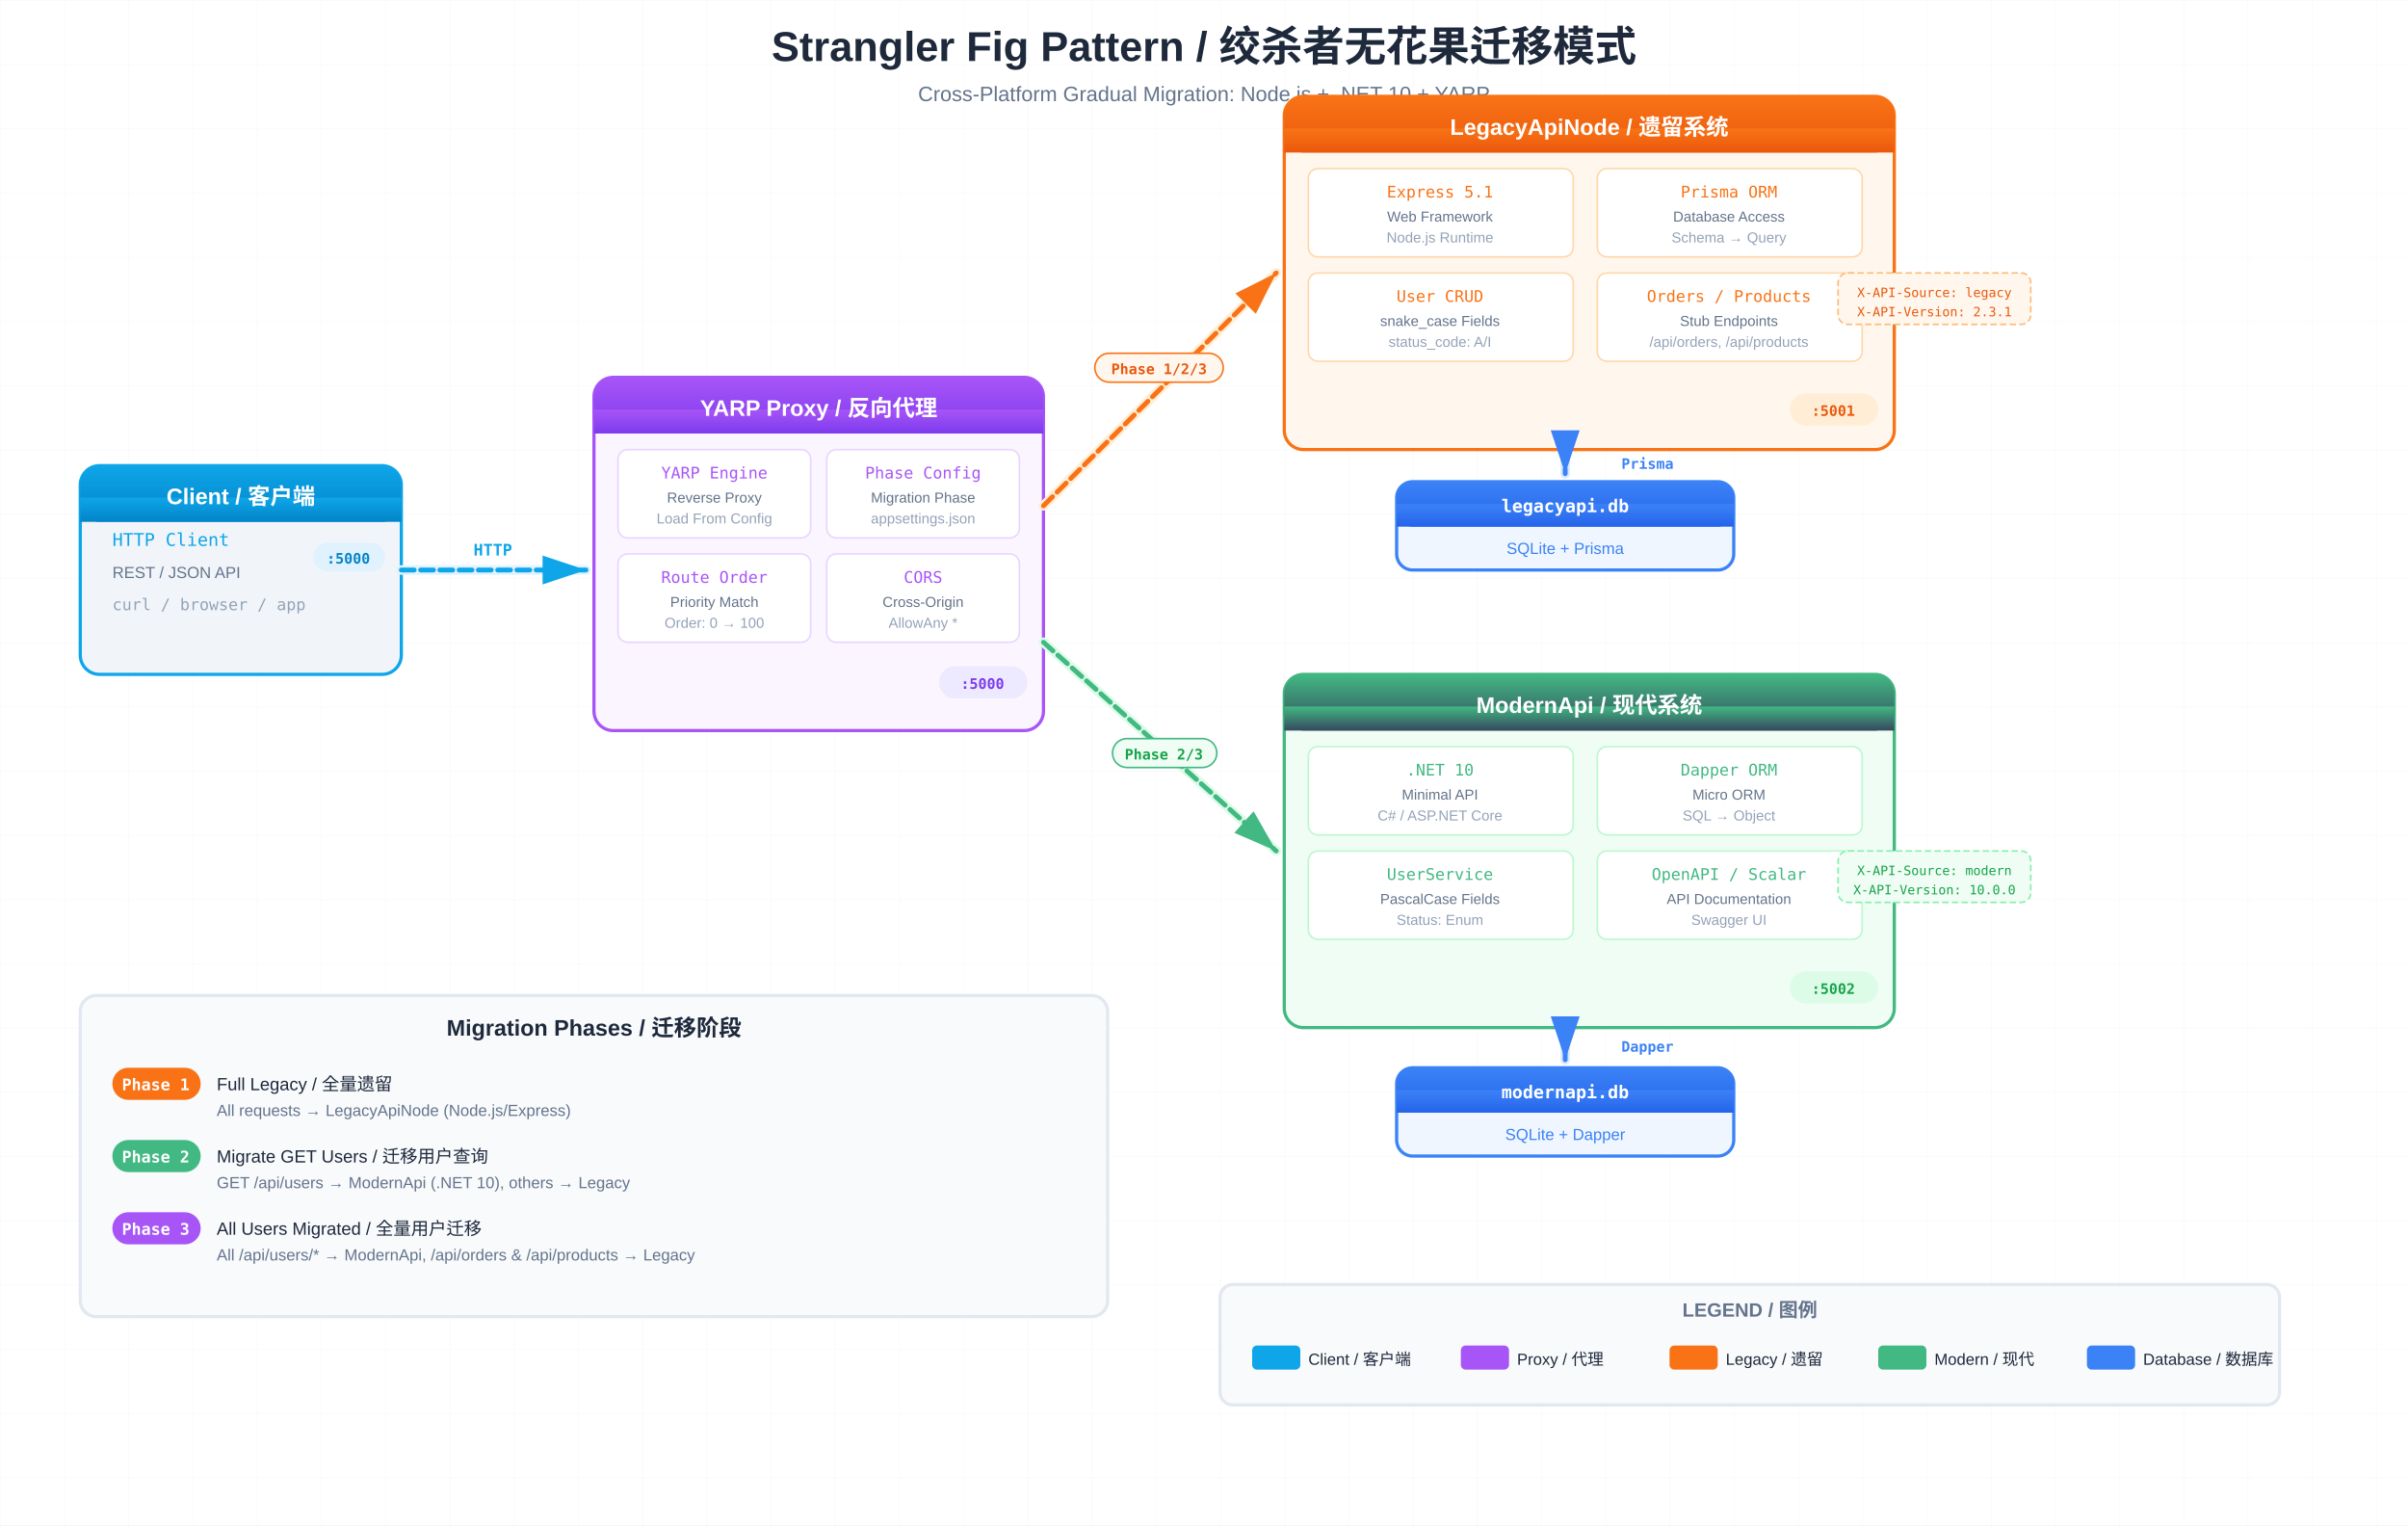
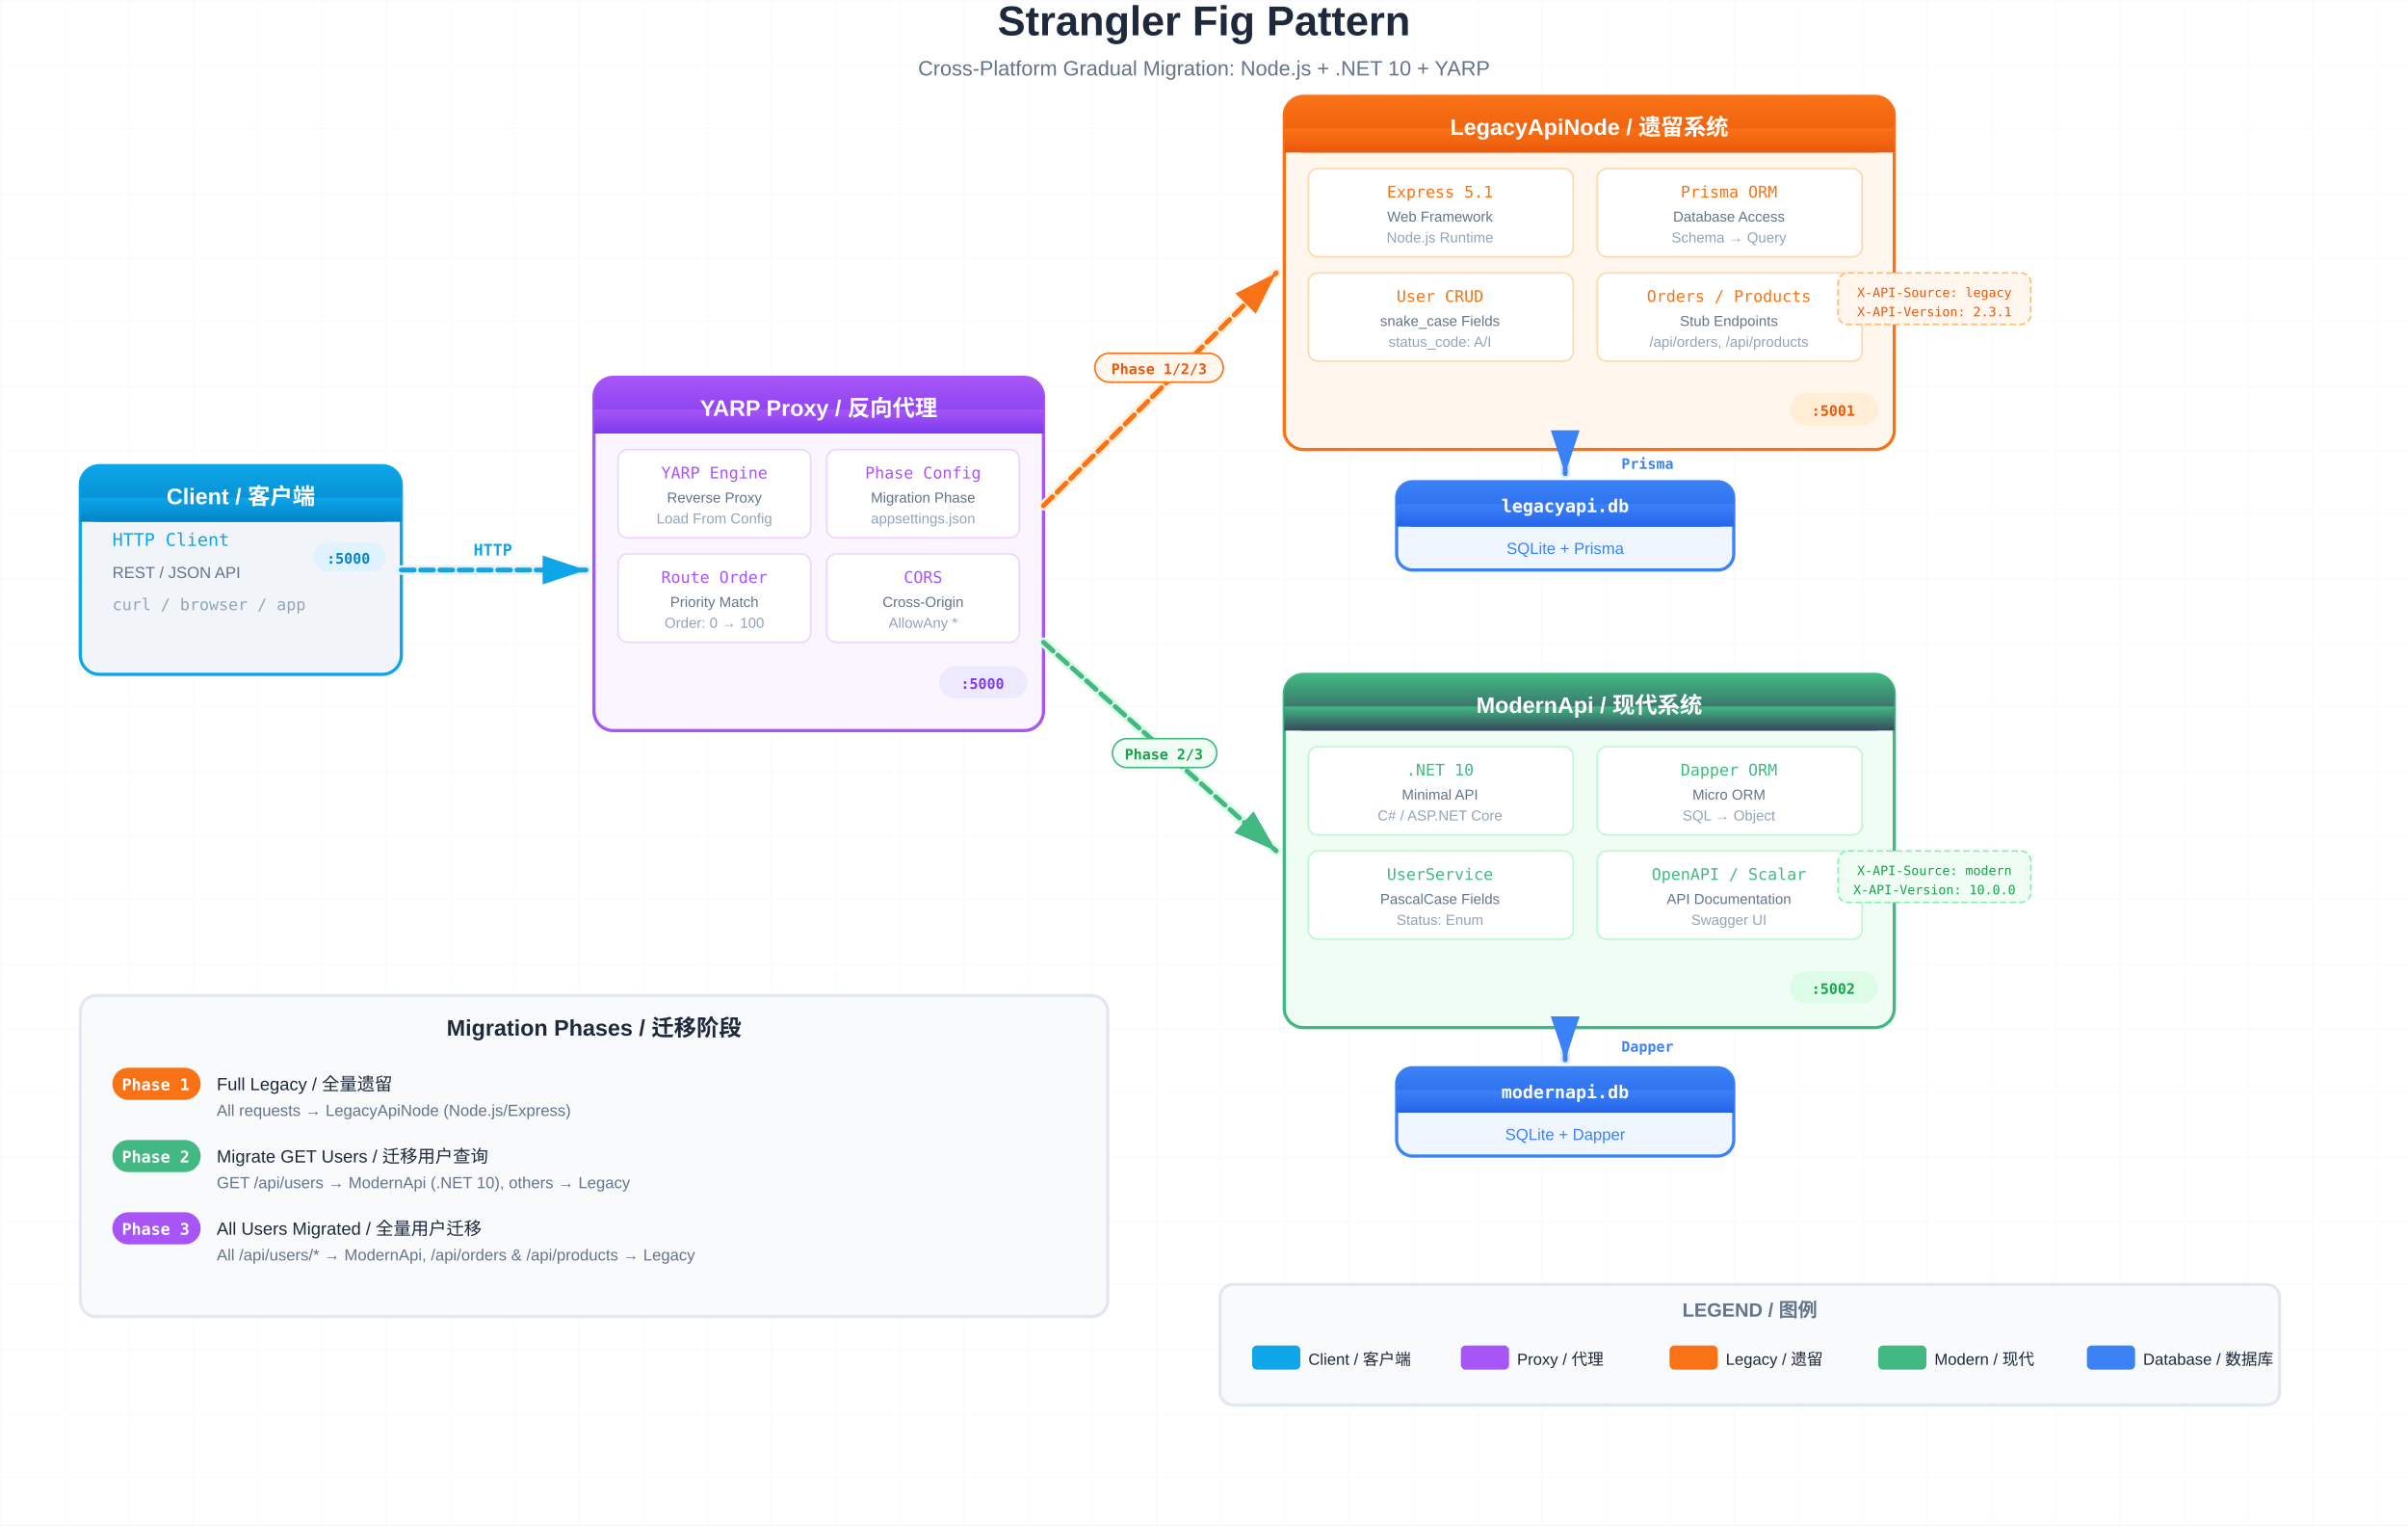
<svg xmlns="http://www.w3.org/2000/svg" viewBox="0 0 1500 950" width="1500" height="950">
  <defs>
    <linearGradient id="skyGradient" x1="0%" y1="0%" x2="0%" y2="100%">
      <stop offset="0%" style="stop-color:#0ea5e9;stop-opacity:1" />
      <stop offset="100%" style="stop-color:#0284c7;stop-opacity:1" />
    </linearGradient>
    <linearGradient id="purpleGradient" x1="0%" y1="0%" x2="0%" y2="100%">
      <stop offset="0%" style="stop-color:#a855f7;stop-opacity:1" />
      <stop offset="100%" style="stop-color:#7c3aed;stop-opacity:1" />
    </linearGradient>
    <linearGradient id="orangeGradient" x1="0%" y1="0%" x2="0%" y2="100%">
      <stop offset="0%" style="stop-color:#f97316;stop-opacity:1" />
      <stop offset="100%" style="stop-color:#ea580c;stop-opacity:1" />
    </linearGradient>
    <linearGradient id="tealGradient" x1="0%" y1="0%" x2="0%" y2="100%">
      <stop offset="0%" style="stop-color:#42b883;stop-opacity:1" />
      <stop offset="100%" style="stop-color:#35495e;stop-opacity:1" />
    </linearGradient>
    <linearGradient id="blueGradient" x1="0%" y1="0%" x2="0%" y2="100%">
      <stop offset="0%" style="stop-color:#3b82f6;stop-opacity:1" />
      <stop offset="100%" style="stop-color:#2563eb;stop-opacity:1" />
    </linearGradient>
    <marker id="arrowSky" markerWidth="10" markerHeight="10" refX="9" refY="3" orient="auto" markerUnits="strokeWidth">
      <path d="M0,0 L0,6 L9,3 z" fill="#0ea5e9" />
    </marker>
    <marker id="arrowOrange" markerWidth="10" markerHeight="10" refX="9" refY="3" orient="auto" markerUnits="strokeWidth">
      <path d="M0,0 L0,6 L9,3 z" fill="#f97316" />
    </marker>
    <marker id="arrowTeal" markerWidth="10" markerHeight="10" refX="9" refY="3" orient="auto" markerUnits="strokeWidth">
      <path d="M0,0 L0,6 L9,3 z" fill="#42b883" />
    </marker>
    <marker id="arrowBlue" markerWidth="10" markerHeight="10" refX="9" refY="3" orient="auto" markerUnits="strokeWidth">
      <path d="M0,0 L0,6 L9,3 z" fill="#3b82f6" />
    </marker>
  </defs>
  <style>
    .flow-line-sky { stroke-dasharray: 8, 4; animation: dash-flow-sky 0.5s linear infinite; }
    .flow-line-orange { stroke-dasharray: 8, 4; animation: dash-flow-orange 0.5s linear infinite; }
    .flow-line-teal { stroke-dasharray: 8, 4; animation: dash-flow-teal 0.5s linear infinite; }
    .flow-line-blue { stroke-dasharray: 8, 4; animation: dash-flow-blue 0.5s linear infinite; }
    @keyframes dash-flow-sky { to { stroke-dashoffset: -12; } }
    @keyframes dash-flow-orange { to { stroke-dashoffset: -12; } }
    @keyframes dash-flow-teal { to { stroke-dashoffset: -12; } }
    @keyframes dash-flow-blue { to { stroke-dashoffset: -12; } }
  </style>
  <rect width="1500" height="950" fill="#ffffff" />
  <g opacity="0.12">
    <pattern id="grid" width="40" height="40" patternUnits="userSpaceOnUse">
      <path d="M 40 0 L 0 0 0 40" fill="none" stroke="#94a3b8" stroke-width="0.5" />
    </pattern>
    <rect width="1500" height="950" fill="url(#grid)" />
  </g>
-   <g transform="translate(750, 38)">
-     <text x="0" y="0" text-anchor="middle" font-family="Arial, sans-serif" font-size="26" font-weight="bold" fill="#1e293b">Strangler Fig Pattern / 绞杀者无花果迁移模式</text>
+   <g transform="translate(750, 22)">
+     <text x="0" y="0" text-anchor="middle" font-family="Arial, sans-serif" font-size="26" font-weight="bold" fill="#1e293b">Strangler Fig Pattern</text>
    <text x="0" y="25" text-anchor="middle" font-family="Arial, sans-serif" font-size="13" fill="#64748b">Cross-Platform Gradual Migration: Node.js + .NET 10 + YARP</text>
  </g>
  <g transform="translate(50, 290)">
    <rect x="0" y="0" width="200" height="130" rx="12" fill="#f1f5f9" stroke="#0ea5e9" stroke-width="2" />
    <rect x="0" y="0" width="200" height="35" rx="12" fill="url(#skyGradient)" />
    <rect x="0" y="20" width="200" height="15" fill="url(#skyGradient)" />
    <text x="100" y="24" text-anchor="middle" font-family="Arial, sans-serif" font-size="14" font-weight="bold" fill="#ffffff">Client / 客户端</text>
    <g transform="translate(20, 50)">
      <text x="0" y="0" font-family="monospace" font-size="11" fill="#0ea5e9">HTTP Client</text>
      <text x="0" y="20" font-family="Arial, sans-serif" font-size="10" fill="#64748b">REST / JSON API</text>
      <text x="0" y="40" font-family="monospace" font-size="10" fill="#94a3b8">curl / browser / app</text>
    </g>
    <rect x="145" y="48" width="45" height="18" rx="9" fill="#e0f2fe" />
    <text x="167" y="61" text-anchor="middle" font-family="monospace" font-size="9" font-weight="bold" fill="#0284c7">:5000</text>
  </g>
  <g transform="translate(370, 235)">
    <rect x="0" y="0" width="280" height="220" rx="12" fill="#faf5ff" stroke="#a855f7" stroke-width="2" />
    <rect x="0" y="0" width="280" height="35" rx="12" fill="url(#purpleGradient)" />
    <rect x="0" y="20" width="280" height="15" fill="url(#purpleGradient)" />
    <text x="140" y="24" text-anchor="middle" font-family="Arial, sans-serif" font-size="14" font-weight="bold" fill="#ffffff">YARP Proxy / 反向代理</text>
    <g transform="translate(15, 45)">
      <rect x="0" y="0" width="120" height="55" rx="6" fill="#ffffff" stroke="#e9d5ff" stroke-width="1" />
      <text x="60" y="18" text-anchor="middle" font-family="monospace" font-size="10" fill="#a855f7">YARP Engine</text>
      <text x="60" y="33" text-anchor="middle" font-family="Arial, sans-serif" font-size="9" fill="#64748b">Reverse Proxy</text>
      <text x="60" y="46" text-anchor="middle" font-family="Arial, sans-serif" font-size="9" fill="#94a3b8">Load From Config</text>
    </g>
    <g transform="translate(145, 45)">
      <rect x="0" y="0" width="120" height="55" rx="6" fill="#ffffff" stroke="#e9d5ff" stroke-width="1" />
      <text x="60" y="18" text-anchor="middle" font-family="monospace" font-size="10" fill="#a855f7">Phase Config</text>
      <text x="60" y="33" text-anchor="middle" font-family="Arial, sans-serif" font-size="9" fill="#64748b">Migration Phase</text>
      <text x="60" y="46" text-anchor="middle" font-family="Arial, sans-serif" font-size="9" fill="#94a3b8">appsettings.json</text>
    </g>
    <g transform="translate(15, 110)">
      <rect x="0" y="0" width="120" height="55" rx="6" fill="#ffffff" stroke="#e9d5ff" stroke-width="1" />
      <text x="60" y="18" text-anchor="middle" font-family="monospace" font-size="10" fill="#a855f7">Route Order</text>
      <text x="60" y="33" text-anchor="middle" font-family="Arial, sans-serif" font-size="9" fill="#64748b">Priority Match</text>
      <text x="60" y="46" text-anchor="middle" font-family="Arial, sans-serif" font-size="9" fill="#94a3b8">Order: 0 → 100</text>
    </g>
    <g transform="translate(145, 110)">
      <rect x="0" y="0" width="120" height="55" rx="6" fill="#ffffff" stroke="#e9d5ff" stroke-width="1" />
      <text x="60" y="18" text-anchor="middle" font-family="monospace" font-size="10" fill="#a855f7">CORS</text>
      <text x="60" y="33" text-anchor="middle" font-family="Arial, sans-serif" font-size="9" fill="#64748b">Cross-Origin</text>
      <text x="60" y="46" text-anchor="middle" font-family="Arial, sans-serif" font-size="9" fill="#94a3b8">AllowAny *</text>
    </g>
    <rect x="215" y="180" width="55" height="20" rx="10" fill="#ede9fe" />
    <text x="242" y="194" text-anchor="middle" font-family="monospace" font-size="9" font-weight="bold" fill="#7c3aed">:5000</text>
  </g>
  <g transform="translate(800, 60)">
    <rect x="0" y="0" width="380" height="220" rx="12" fill="#fff7ed" stroke="#f97316" stroke-width="2" />
    <rect x="0" y="0" width="380" height="35" rx="12" fill="url(#orangeGradient)" />
    <rect x="0" y="20" width="380" height="15" fill="url(#orangeGradient)" />
    <text x="190" y="24" text-anchor="middle" font-family="Arial, sans-serif" font-size="14" font-weight="bold" fill="#ffffff">LegacyApiNode / 遗留系统</text>
    <g transform="translate(15, 45)">
      <rect x="0" y="0" width="165" height="55" rx="6" fill="#ffffff" stroke="#fed7aa" stroke-width="1" />
      <text x="82" y="18" text-anchor="middle" font-family="monospace" font-size="10" fill="#f97316">Express 5.1</text>
      <text x="82" y="33" text-anchor="middle" font-family="Arial, sans-serif" font-size="9" fill="#64748b">Web Framework</text>
      <text x="82" y="46" text-anchor="middle" font-family="Arial, sans-serif" font-size="9" fill="#94a3b8">Node.js Runtime</text>
    </g>
    <g transform="translate(195, 45)">
      <rect x="0" y="0" width="165" height="55" rx="6" fill="#ffffff" stroke="#fed7aa" stroke-width="1" />
      <text x="82" y="18" text-anchor="middle" font-family="monospace" font-size="10" fill="#f97316">Prisma ORM</text>
      <text x="82" y="33" text-anchor="middle" font-family="Arial, sans-serif" font-size="9" fill="#64748b">Database Access</text>
      <text x="82" y="46" text-anchor="middle" font-family="Arial, sans-serif" font-size="9" fill="#94a3b8">Schema → Query</text>
    </g>
    <g transform="translate(15, 110)">
      <rect x="0" y="0" width="165" height="55" rx="6" fill="#ffffff" stroke="#fed7aa" stroke-width="1" />
      <text x="82" y="18" text-anchor="middle" font-family="monospace" font-size="10" fill="#f97316">User CRUD</text>
      <text x="82" y="33" text-anchor="middle" font-family="Arial, sans-serif" font-size="9" fill="#64748b">snake_case Fields</text>
      <text x="82" y="46" text-anchor="middle" font-family="Arial, sans-serif" font-size="9" fill="#94a3b8">status_code: A/I</text>
    </g>
    <g transform="translate(195, 110)">
      <rect x="0" y="0" width="165" height="55" rx="6" fill="#ffffff" stroke="#fed7aa" stroke-width="1" />
      <text x="82" y="18" text-anchor="middle" font-family="monospace" font-size="10" fill="#f97316">Orders / Products</text>
      <text x="82" y="33" text-anchor="middle" font-family="Arial, sans-serif" font-size="9" fill="#64748b">Stub Endpoints</text>
      <text x="82" y="46" text-anchor="middle" font-family="Arial, sans-serif" font-size="9" fill="#94a3b8">/api/orders, /api/products</text>
    </g>
    <rect x="315" y="185" width="55" height="20" rx="10" fill="#ffedd5" />
    <text x="342" y="199" text-anchor="middle" font-family="monospace" font-size="9" font-weight="bold" fill="#ea580c">:5001</text>
  </g>
  <g transform="translate(800, 420)">
    <rect x="0" y="0" width="380" height="220" rx="12" fill="#f0fdf4" stroke="#42b883" stroke-width="2" />
    <rect x="0" y="0" width="380" height="35" rx="12" fill="url(#tealGradient)" />
    <rect x="0" y="20" width="380" height="15" fill="url(#tealGradient)" />
    <text x="190" y="24" text-anchor="middle" font-family="Arial, sans-serif" font-size="14" font-weight="bold" fill="#ffffff">ModernApi / 现代系统</text>
    <g transform="translate(15, 45)">
      <rect x="0" y="0" width="165" height="55" rx="6" fill="#ffffff" stroke="#bbf7d0" stroke-width="1" />
      <text x="82" y="18" text-anchor="middle" font-family="monospace" font-size="10" fill="#42b883">.NET 10</text>
      <text x="82" y="33" text-anchor="middle" font-family="Arial, sans-serif" font-size="9" fill="#64748b">Minimal API</text>
      <text x="82" y="46" text-anchor="middle" font-family="Arial, sans-serif" font-size="9" fill="#94a3b8">C# / ASP.NET Core</text>
    </g>
    <g transform="translate(195, 45)">
      <rect x="0" y="0" width="165" height="55" rx="6" fill="#ffffff" stroke="#bbf7d0" stroke-width="1" />
      <text x="82" y="18" text-anchor="middle" font-family="monospace" font-size="10" fill="#42b883">Dapper ORM</text>
      <text x="82" y="33" text-anchor="middle" font-family="Arial, sans-serif" font-size="9" fill="#64748b">Micro ORM</text>
      <text x="82" y="46" text-anchor="middle" font-family="Arial, sans-serif" font-size="9" fill="#94a3b8">SQL → Object</text>
    </g>
    <g transform="translate(15, 110)">
      <rect x="0" y="0" width="165" height="55" rx="6" fill="#ffffff" stroke="#bbf7d0" stroke-width="1" />
      <text x="82" y="18" text-anchor="middle" font-family="monospace" font-size="10" fill="#42b883">UserService</text>
      <text x="82" y="33" text-anchor="middle" font-family="Arial, sans-serif" font-size="9" fill="#64748b">PascalCase Fields</text>
      <text x="82" y="46" text-anchor="middle" font-family="Arial, sans-serif" font-size="9" fill="#94a3b8">Status: Enum</text>
    </g>
    <g transform="translate(195, 110)">
      <rect x="0" y="0" width="165" height="55" rx="6" fill="#ffffff" stroke="#bbf7d0" stroke-width="1" />
      <text x="82" y="18" text-anchor="middle" font-family="monospace" font-size="10" fill="#42b883">OpenAPI / Scalar</text>
      <text x="82" y="33" text-anchor="middle" font-family="Arial, sans-serif" font-size="9" fill="#64748b">API Documentation</text>
      <text x="82" y="46" text-anchor="middle" font-family="Arial, sans-serif" font-size="9" fill="#94a3b8">Swagger UI</text>
    </g>
    <rect x="315" y="185" width="55" height="20" rx="10" fill="#dcfce7" />
    <text x="342" y="199" text-anchor="middle" font-family="monospace" font-size="9" font-weight="bold" fill="#16a34a">:5002</text>
  </g>
  <g transform="translate(870, 300)">
    <rect x="0" y="0" width="210" height="55" rx="10" fill="#eff6ff" stroke="#3b82f6" stroke-width="2" />
    <rect x="0" y="0" width="210" height="28" rx="10" fill="url(#blueGradient)" />
    <rect x="0" y="14" width="210" height="14" fill="url(#blueGradient)" />
    <text x="105" y="19" text-anchor="middle" font-family="monospace" font-size="11" font-weight="bold" fill="#ffffff">legacyapi.db</text>
    <text x="105" y="45" text-anchor="middle" font-family="Arial, sans-serif" font-size="10" fill="#3b82f6">SQLite + Prisma</text>
  </g>
  <g transform="translate(870, 665)">
    <rect x="0" y="0" width="210" height="55" rx="10" fill="#eff6ff" stroke="#3b82f6" stroke-width="2" />
    <rect x="0" y="0" width="210" height="28" rx="10" fill="url(#blueGradient)" />
    <rect x="0" y="14" width="210" height="14" fill="url(#blueGradient)" />
    <text x="105" y="19" text-anchor="middle" font-family="monospace" font-size="11" font-weight="bold" fill="#ffffff">modernapi.db</text>
    <text x="105" y="45" text-anchor="middle" font-family="Arial, sans-serif" font-size="10" fill="#3b82f6">SQLite + Dapper</text>
  </g>
  <path d="M 250 355 L 365 355" stroke="#e0f2fe" stroke-width="6" fill="none" stroke-linecap="round" />
  <path d="M 250 355 L 365 355" class="flow-line-sky" stroke="#0ea5e9" stroke-width="3" fill="none" marker-end="url(#arrowSky)" stroke-linecap="round" />
  <text x="307" y="346" text-anchor="middle" font-family="monospace" font-size="10" font-weight="bold" fill="#0ea5e9">HTTP</text>
  <path d="M 650 315 L 795 170" stroke="#ffedd5" stroke-width="6" fill="none" stroke-linecap="round" />
  <path d="M 650 315 L 795 170" class="flow-line-orange" stroke="#f97316" stroke-width="3" fill="none" marker-end="url(#arrowOrange)" stroke-linecap="round" />
  <rect x="682" y="220" width="80" height="18" rx="9" fill="#fff7ed" stroke="#f97316" stroke-width="1" />
  <text x="722" y="233" text-anchor="middle" font-family="monospace" font-size="9" font-weight="bold" fill="#ea580c">Phase 1/2/3</text>
  <path d="M 650 400 L 795 530" stroke="#dcfce7" stroke-width="6" fill="none" stroke-linecap="round" />
  <path d="M 650 400 L 795 530" class="flow-line-teal" stroke="#42b883" stroke-width="3" fill="none" marker-end="url(#arrowTeal)" stroke-linecap="round" />
  <rect x="693" y="460" width="65" height="18" rx="9" fill="#f0fdf4" stroke="#42b883" stroke-width="1" />
  <text x="725" y="473" text-anchor="middle" font-family="monospace" font-size="9" font-weight="bold" fill="#16a34a">Phase 2/3</text>
  <path d="M 975 280 L 975 295" stroke="#dbeafe" stroke-width="6" fill="none" stroke-linecap="round" />
  <path d="M 975 280 L 975 295" class="flow-line-blue" stroke="#3b82f6" stroke-width="3" fill="none" marker-end="url(#arrowBlue)" stroke-linecap="round" />
  <text x="1010" y="292" text-anchor="start" font-family="monospace" font-size="9" font-weight="bold" fill="#3b82f6">Prisma</text>
  <path d="M 975 640 L 975 660" stroke="#dbeafe" stroke-width="6" fill="none" stroke-linecap="round" />
  <path d="M 975 640 L 975 660" class="flow-line-blue" stroke="#3b82f6" stroke-width="3" fill="none" marker-end="url(#arrowBlue)" stroke-linecap="round" />
  <text x="1010" y="655" text-anchor="start" font-family="monospace" font-size="9" font-weight="bold" fill="#3b82f6">Dapper</text>
  <g transform="translate(800, 175)">
    <rect x="345" y="-5" width="120" height="32" rx="6" fill="#fff7ed" stroke="#fdba74" stroke-width="1" stroke-dasharray="4,2" />
    <text x="405" y="10" text-anchor="middle" font-family="monospace" font-size="8" fill="#ea580c">X-API-Source: legacy</text>
    <text x="405" y="22" text-anchor="middle" font-family="monospace" font-size="8" fill="#ea580c">X-API-Version: 2.3.1</text>
  </g>
  <g transform="translate(800, 535)">
    <rect x="345" y="-5" width="120" height="32" rx="6" fill="#f0fdf4" stroke="#86efac" stroke-width="1" stroke-dasharray="4,2" />
    <text x="405" y="10" text-anchor="middle" font-family="monospace" font-size="8" fill="#16a34a">X-API-Source: modern</text>
    <text x="405" y="22" text-anchor="middle" font-family="monospace" font-size="8" fill="#16a34a">X-API-Version: 10.0.0</text>
  </g>
  <g transform="translate(50, 620)">
    <rect x="0" y="0" width="640" height="200" rx="10" fill="#f8fafc" stroke="#e2e8f0" stroke-width="2" />
    <text x="320" y="25" text-anchor="middle" font-family="Arial, sans-serif" font-size="14" font-weight="bold" fill="#1e293b">Migration Phases / 迁移阶段</text>
    <g transform="translate(20, 45)">
      <rect x="0" y="0" width="55" height="20" rx="10" fill="#f97316" />
      <text x="27" y="14" text-anchor="middle" font-family="monospace" font-size="10" font-weight="bold" fill="#ffffff">Phase 1</text>
      <text x="65" y="14" font-family="Arial, sans-serif" font-size="11" fill="#1e293b">Full Legacy / 全量遗留</text>
      <text x="65" y="30" font-family="Arial, sans-serif" font-size="10" fill="#64748b">All requests → LegacyApiNode (Node.js/Express)</text>
    </g>
    <g transform="translate(20, 90)">
      <rect x="0" y="0" width="55" height="20" rx="10" fill="#42b883" />
      <text x="27" y="14" text-anchor="middle" font-family="monospace" font-size="10" font-weight="bold" fill="#ffffff">Phase 2</text>
      <text x="65" y="14" font-family="Arial, sans-serif" font-size="11" fill="#1e293b">Migrate GET Users / 迁移用户查询</text>
      <text x="65" y="30" font-family="Arial, sans-serif" font-size="10" fill="#64748b">GET /api/users → ModernApi (.NET 10), others → Legacy</text>
    </g>
    <g transform="translate(20, 135)">
      <rect x="0" y="0" width="55" height="20" rx="10" fill="#a855f7" />
      <text x="27" y="14" text-anchor="middle" font-family="monospace" font-size="10" font-weight="bold" fill="#ffffff">Phase 3</text>
      <text x="65" y="14" font-family="Arial, sans-serif" font-size="11" fill="#1e293b">All Users Migrated / 全量用户迁移</text>
      <text x="65" y="30" font-family="Arial, sans-serif" font-size="10" fill="#64748b">All /api/users/* → ModernApi, /api/orders &amp; /api/products → Legacy</text>
    </g>
  </g>
  <g transform="translate(760, 800)">
    <rect x="0" y="0" width="660" height="75" rx="8" fill="#f8fafc" stroke="#e2e8f0" stroke-width="2" />
    <text x="330" y="20" text-anchor="middle" font-family="Arial, sans-serif" font-size="12" font-weight="bold" fill="#64748b">LEGEND / 图例</text>
    <rect x="20" y="38" width="30" height="15" rx="3" fill="#0ea5e9" />
    <text x="55" y="50" font-family="Arial, sans-serif" font-size="10" fill="#1e293b">Client / 客户端</text>
    <rect x="150" y="38" width="30" height="15" rx="3" fill="#a855f7" />
    <text x="185" y="50" font-family="Arial, sans-serif" font-size="10" fill="#1e293b">Proxy / 代理</text>
    <rect x="280" y="38" width="30" height="15" rx="3" fill="#f97316" />
    <text x="315" y="50" font-family="Arial, sans-serif" font-size="10" fill="#1e293b">Legacy / 遗留</text>
    <rect x="410" y="38" width="30" height="15" rx="3" fill="#42b883" />
    <text x="445" y="50" font-family="Arial, sans-serif" font-size="10" fill="#1e293b">Modern / 现代</text>
    <rect x="540" y="38" width="30" height="15" rx="3" fill="#3b82f6" />
    <text x="575" y="50" font-family="Arial, sans-serif" font-size="10" fill="#1e293b">Database / 数据库</text>
  </g>
</svg>
